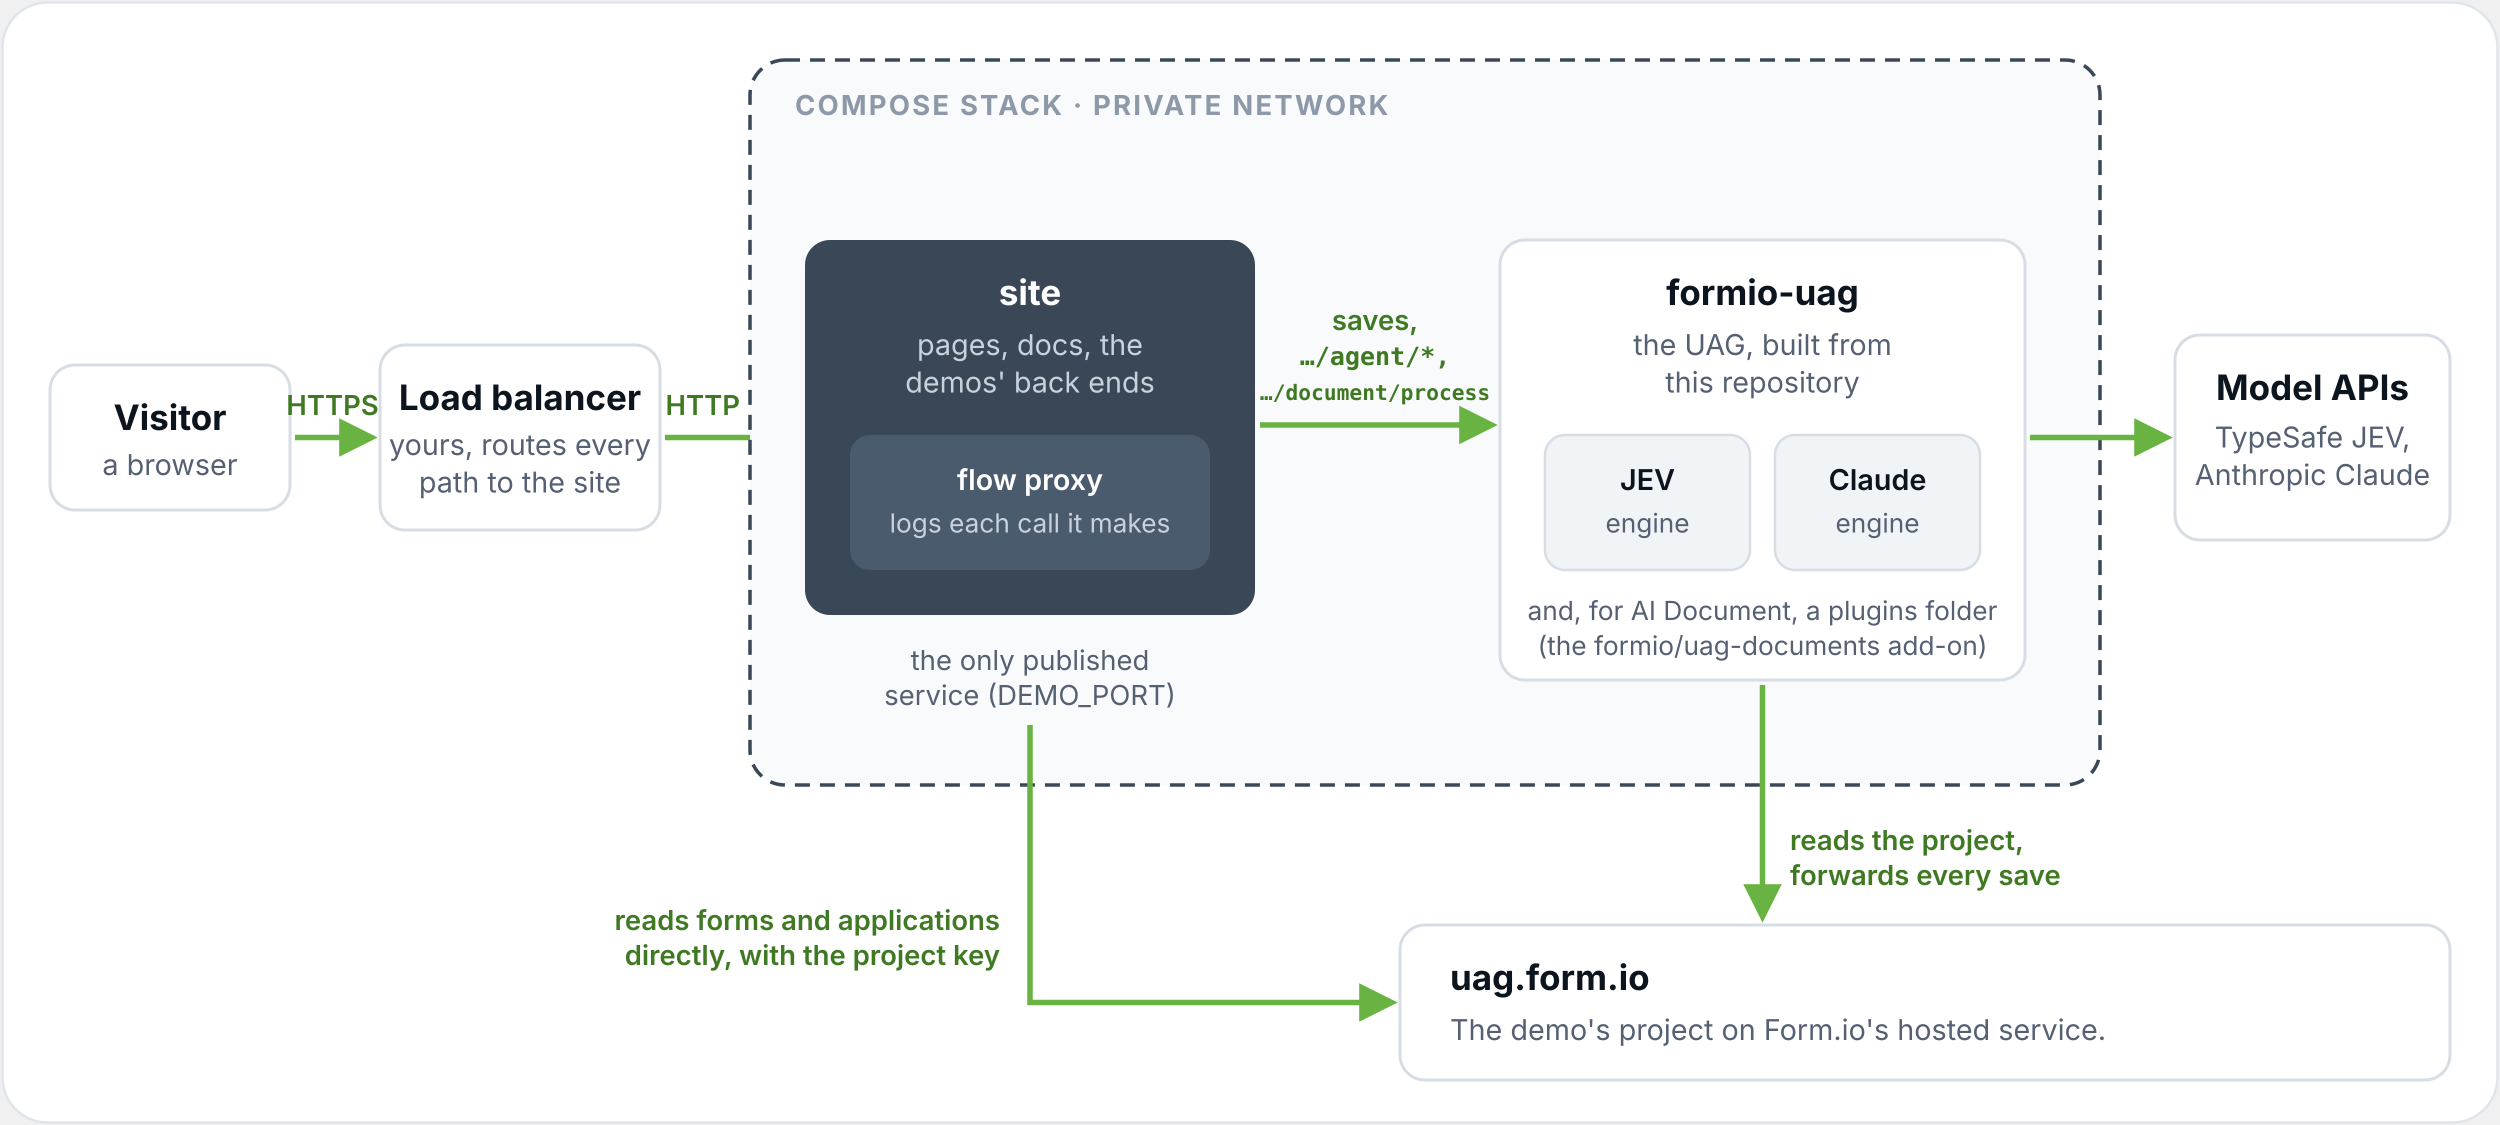
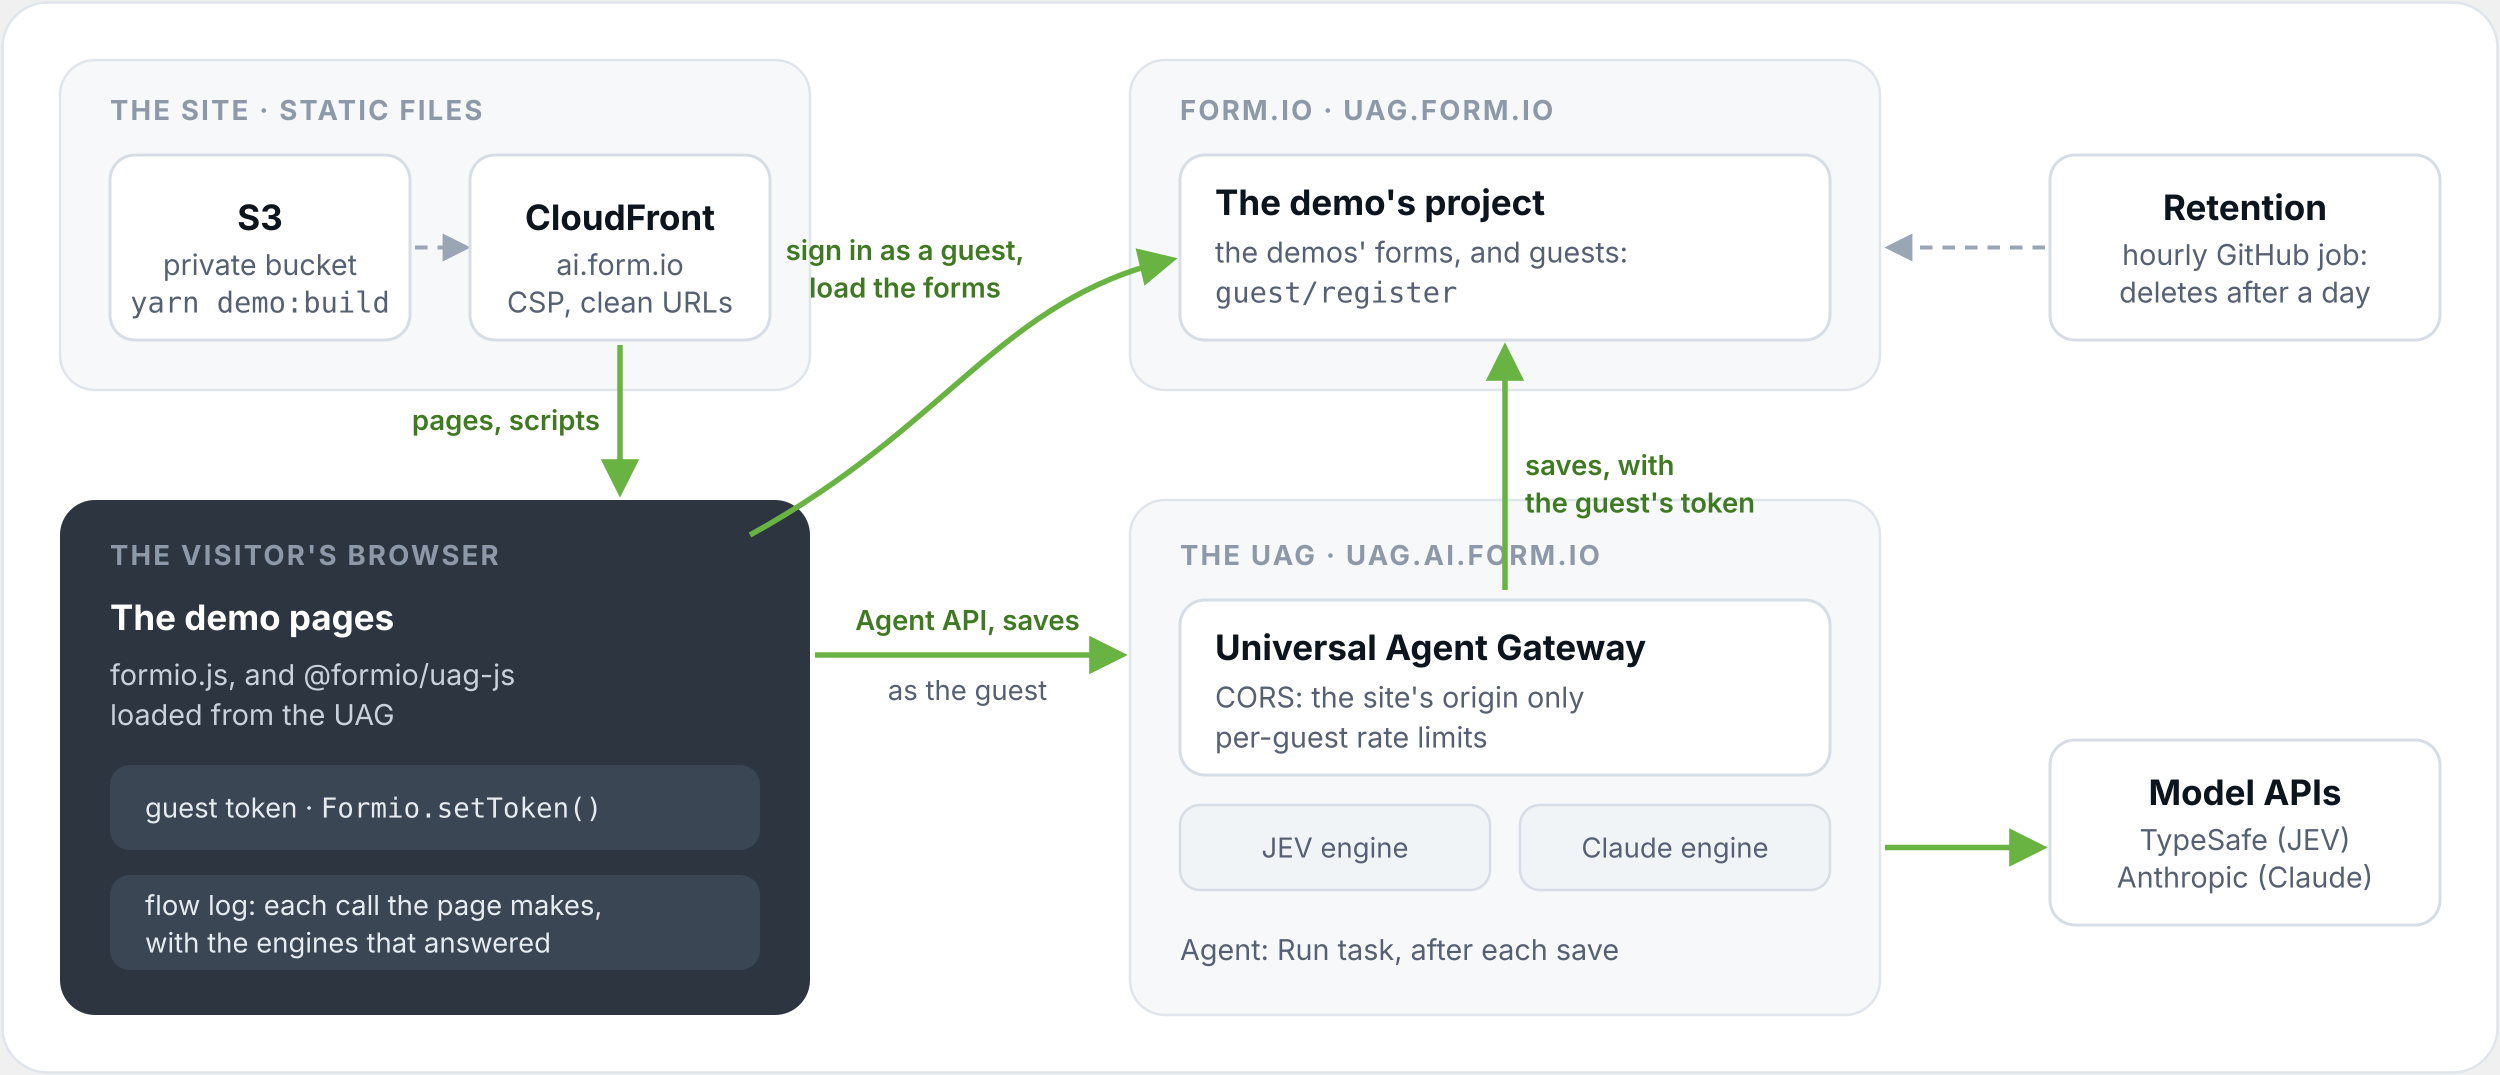
- <svg xmlns="http://www.w3.org/2000/svg" viewBox="0 0 1000 450" role="img" aria-labelledby="t d">
+ <svg xmlns="http://www.w3.org/2000/svg" viewBox="0 0 1000 430" role="img" aria-labelledby="t d">
  <defs>
    <style>
      text { font-family: Inter, -apple-system, 'Segoe UI', Helvetica, Arial, sans-serif; fill: #0c141d; }
      .mono { font-family: ui-monospace, SFMono-Regular, Menlo, Consolas, monospace; }
      .h { font-size: 14px; font-weight: 700; }
      .s { font-size: 11.5px; fill: #566073; }
      .lab { font-size: 11px; font-weight: 700; letter-spacing: .08em; fill: #8d99a8; }
      .e { font-size: 11px; fill: #3f7a22; font-weight: 600; }
      .g { font-size: 11px; fill: #566073; }
      .w { fill: #fff; }
-       .wm { fill: #c9d2dc; }
      .card { fill: #fff; stroke: #d7dde5; stroke-width: 1.2; }
+       .zone { fill: #f6f8fa; stroke: #e0e5ec; stroke-width: 1; }
+       .dark { fill: #2c3540; }
      .chip { fill: #f1f4f7; stroke: #d7dde5; stroke-width: 1; }
-       .chip-dark { fill: #4a5b6e; }
      .flow { stroke: #69b342; stroke-width: 2.2; fill: none; }
+       .soft { stroke: #9aa6b4; stroke-width: 1.6; fill: none; stroke-dasharray: 5 4; }
    </style>
    <marker id="a" viewBox="0 0 10 10" refX="8" refY="5" markerWidth="7" markerHeight="7" orient="auto-start-reverse">
      <path d="M0 0L10 5L0 10z" fill="#69b342" />
    </marker>
+     <marker id="b" viewBox="0 0 10 10" refX="8" refY="5" markerWidth="7" markerHeight="7" orient="auto-start-reverse">
+       <path d="M0 0L10 5L0 10z" fill="#9aa6b4" />
+     </marker>
  </defs>
-   <rect x="1" y="1" width="998" height="448" rx="18" fill="#fff" stroke="#e0e5ec" />
-   <rect x="20" y="146" width="96" height="58" rx="10" class="card" />
-   <text x="68" y="172" text-anchor="middle" class="h">Visitor</text>
-   <text x="68" y="190" text-anchor="middle" class="s">a browser</text>
-   <path d="M118 175 H148" class="flow" marker-end="url(#a)" />
-   <text x="133" y="166" text-anchor="middle" class="e">HTTPS</text>
-   <rect x="152" y="138" width="112" height="74" rx="10" class="card" />
-   <text x="208" y="164" text-anchor="middle" class="h">Load balancer</text>
-   <text x="208" y="182" text-anchor="middle" class="s">yours, routes every</text>
-   <text x="208" y="197" text-anchor="middle" class="s">path to the site</text>
-   <path d="M266 175 H318" class="flow" marker-end="url(#a)" />
-   <text x="296" y="166" text-anchor="end" class="e">HTTP</text>
-   <rect x="300" y="24" width="540" height="290" rx="14" fill="#f8fafb" stroke="#3a4756" stroke-width="1.4" stroke-dasharray="6 4" />
-   <text x="318" y="46" class="lab">COMPOSE STACK · PRIVATE NETWORK</text>
-   <rect x="322" y="96" width="180" height="150" rx="10" fill="#3a4756" />
-   <text x="412" y="122" text-anchor="middle" class="h w">site</text>
-   <text x="412" y="142" text-anchor="middle" class="s wm">pages, docs, the</text>
-   <text x="412" y="157" text-anchor="middle" class="s wm">demos' back ends</text>
-   <rect x="340" y="174" width="144" height="54" rx="8" class="chip-dark" />
-   <text x="412" y="196" text-anchor="middle" class="s w" style="font-weight:600">flow proxy</text>
-   <text x="412" y="213" text-anchor="middle" class="s wm" style="font-size:10.5px">logs each call it makes</text>
-   <text x="412" y="268" text-anchor="middle" class="g">the only published</text>
-   <text x="412" y="282" text-anchor="middle" class="g">service (DEMO_PORT)</text>
-   <rect x="600" y="96" width="210" height="176" rx="10" class="card" />
-   <text x="705" y="122" text-anchor="middle" class="h">formio-uag</text>
-   <text x="705" y="142" text-anchor="middle" class="s">the UAG, built from</text>
-   <text x="705" y="157" text-anchor="middle" class="s">this repository</text>
-   <rect x="618" y="174" width="82" height="54" rx="8" class="chip" />
-   <text x="659" y="196" text-anchor="middle" class="s" style="font-weight:600;fill:#0c141d">JEV</text>
-   <text x="659" y="213" text-anchor="middle" class="s" style="font-size:10.5px">engine</text>
-   <rect x="710" y="174" width="82" height="54" rx="8" class="chip" />
-   <text x="751" y="196" text-anchor="middle" class="s" style="font-weight:600;fill:#0c141d">Claude</text>
-   <text x="751" y="213" text-anchor="middle" class="s" style="font-size:10.5px">engine</text>
-   <text x="705" y="248" text-anchor="middle" class="s" style="font-size:10.5px">and, for AI Document, a plugins folder</text>
-   <text x="705" y="262" text-anchor="middle" class="s" style="font-size:10.5px">(the formio/uag-documents add-on)</text>
-   <path d="M504 170 H596" class="flow" marker-end="url(#a)" />
-   <text x="550" y="132" text-anchor="middle" class="e">saves,</text>
-   <text x="550" y="146" text-anchor="middle" class="e mono" style="font-size:10px">…/agent/*,</text>
-   <text x="550" y="160" text-anchor="middle" class="e mono" style="font-size:8.5px">…/document/process</text>
-   <rect x="870" y="134" width="110" height="82" rx="10" class="card" />
-   <text x="925" y="160" text-anchor="middle" class="h">Model APIs</text>
-   <text x="925" y="179" text-anchor="middle" class="s">TypeSafe JEV,</text>
-   <text x="925" y="194" text-anchor="middle" class="s">Anthropic Claude</text>
-   <path d="M812 175 H866" class="flow" marker-end="url(#a)" />
-   <rect x="560" y="370" width="420" height="62" rx="10" class="card" />
-   <text x="580" y="396" class="h">uag.form.io</text>
-   <text x="580" y="416" class="s">The demo's project on Form.io's hosted service.</text>
-   <path d="M705 274 V366" class="flow" marker-end="url(#a)" />
-   <text x="716" y="340" class="e">reads the project,</text>
-   <text x="716" y="354" class="e">forwards every save</text>
-   <path d="M412 290 V401 H556" class="flow" marker-end="url(#a)" />
-   <text x="400" y="372" text-anchor="end" class="e">reads forms and applications</text>
-   <text x="400" y="386" text-anchor="end" class="e">directly, with the project key</text>
+   <rect x="1" y="1" width="998" height="428" rx="18" fill="#fff" stroke="#e0e5ec" />
+   <rect x="24" y="24" width="300" height="132" rx="14" class="zone" />
+   <text x="44" y="48" class="lab">THE SITE · STATIC FILES</text>
+   <rect x="44" y="62" width="120" height="74" rx="10" class="card" />
+   <text x="104" y="92" text-anchor="middle" class="h">S3</text>
+   <text x="104" y="110" text-anchor="middle" class="s">private bucket</text>
+   <text x="104" y="125" text-anchor="middle" class="s mono">yarn demo:build</text>
+   <path d="M166 99 H186" class="soft" marker-end="url(#b)" />
+   <rect x="188" y="62" width="120" height="74" rx="10" class="card" />
+   <text x="248" y="92" text-anchor="middle" class="h">CloudFront</text>
+   <text x="248" y="110" text-anchor="middle" class="s">ai.form.io</text>
+   <text x="248" y="125" text-anchor="middle" class="s">CSP, clean URLs</text>
+   <rect x="24" y="200" width="300" height="206" rx="14" class="dark" />
+   <text x="44" y="226" class="lab" style="fill:#8d99a8">THE VISITOR'S BROWSER</text>
+   <text x="44" y="252" class="h w">The demo pages</text>
+   <text x="44" y="274" class="s" style="fill:#c9d2dc">formio.js, and @formio/uag-js</text>
+   <text x="44" y="290" class="s" style="fill:#c9d2dc">loaded from the UAG</text>
+   <rect x="44" y="306" width="260" height="34" rx="8" fill="#3a4654" />
+   <text x="58" y="327" class="g" style="fill:#e6ebf0">guest token · <tspan class="mono">Formio.setToken()</tspan>
+   </text>
+   <rect x="44" y="350" width="260" height="38" rx="8" fill="#3a4654" />
+   <text x="58" y="366" class="g" style="fill:#e6ebf0">flow log: each call the page makes,</text>
+   <text x="58" y="381" class="g" style="fill:#e6ebf0">with the engines that answered</text>
+   <path d="M248 138 V196" class="flow" marker-end="url(#a)" />
+   <text x="240" y="172" text-anchor="end" class="e">pages, scripts</text>
+   <rect x="452" y="200" width="300" height="206" rx="14" class="zone" />
+   <text x="472" y="226" class="lab">THE UAG · UAG.AI.FORM.IO</text>
+   <rect x="472" y="240" width="260" height="70" rx="10" class="card" />
+   <text x="486" y="264" class="h">Universal Agent Gateway</text>
+   <text x="486" y="283" class="s">CORS: the site's origin only</text>
+   <text x="486" y="299" class="s">per-guest rate limits</text>
+   <rect x="472" y="322" width="124" height="34" rx="8" class="chip" />
+   <text x="534" y="343" text-anchor="middle" class="g">JEV engine</text>
+   <rect x="608" y="322" width="124" height="34" rx="8" class="chip" />
+   <text x="670" y="343" text-anchor="middle" class="g">Claude engine</text>
+   <text x="472" y="384" class="s">Agent: Run task, after each save</text>
+   <path d="M326 262 H448" class="flow" marker-end="url(#a)" />
+   <text x="387" y="252" text-anchor="middle" class="e">Agent API, saves</text>
+   <text x="387" y="280" text-anchor="middle" class="g">as the guest</text>
+   <rect x="452" y="24" width="300" height="132" rx="14" class="zone" />
+   <text x="472" y="48" class="lab">FORM.IO · UAG.FORM.IO</text>
+   <rect x="472" y="62" width="260" height="74" rx="10" class="card" />
+   <text x="486" y="86" class="h">The demo's project</text>
+   <text x="486" y="105" class="s">the demos' forms, and guests:</text>
+   <text x="486" y="121" class="s mono">guest/register</text>
+   <path d="M300 214 C 380 170, 400 120, 468 104" class="flow" marker-end="url(#a)" />
+   <text x="362" y="104" text-anchor="middle" class="e">sign in as a guest,</text>
+   <text x="362" y="119" text-anchor="middle" class="e">load the forms</text>
+   <path d="M602 236 V140" class="flow" marker-end="url(#a)" />
+   <text x="610" y="190" class="e">saves, with</text>
+   <text x="610" y="205" class="e">the guest's token</text>
+   <rect x="820" y="296" width="156" height="74" rx="10" class="card" />
+   <text x="898" y="322" text-anchor="middle" class="h">Model APIs</text>
+   <text x="898" y="340" text-anchor="middle" class="s">TypeSafe (JEV)</text>
+   <text x="898" y="355" text-anchor="middle" class="s">Anthropic (Claude)</text>
+   <path d="M754 339 H816" class="flow" marker-end="url(#a)" />
+   <rect x="820" y="62" width="156" height="74" rx="10" class="card" />
+   <text x="898" y="88" text-anchor="middle" class="h">Retention</text>
+   <text x="898" y="106" text-anchor="middle" class="s">hourly GitHub job:</text>
+   <text x="898" y="121" text-anchor="middle" class="s">deletes after a day</text>
+   <path d="M818 99 H756" class="soft" marker-end="url(#b)" />
</svg>
